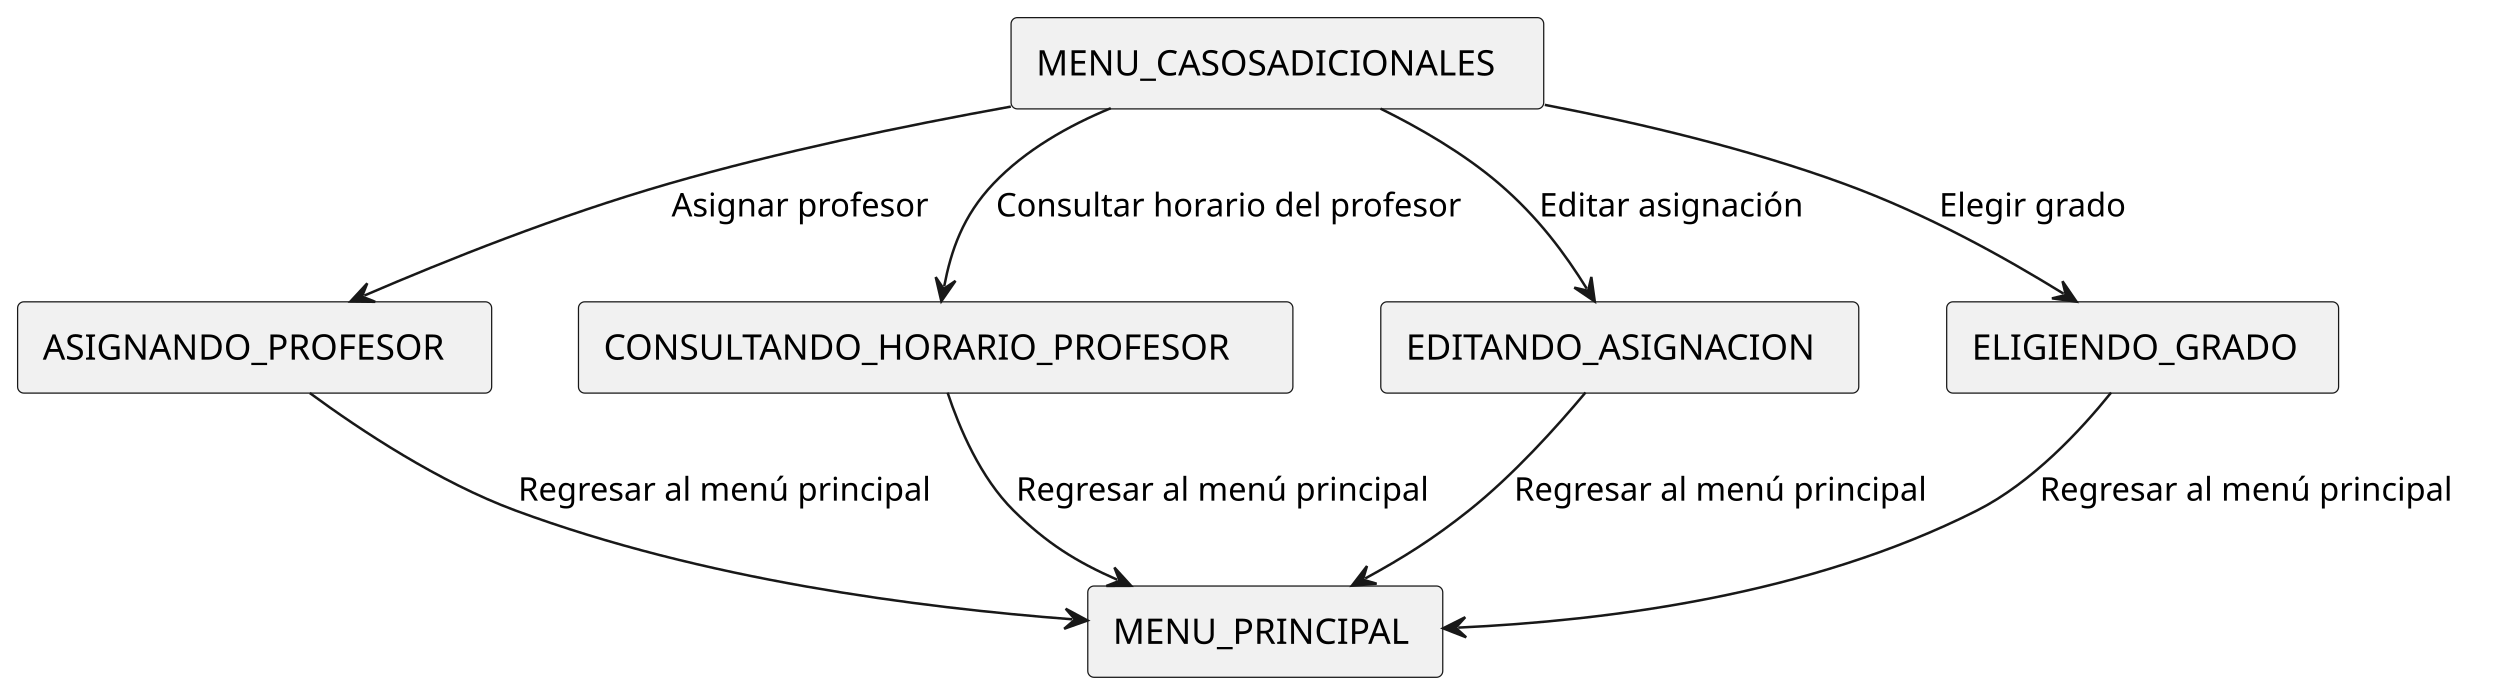
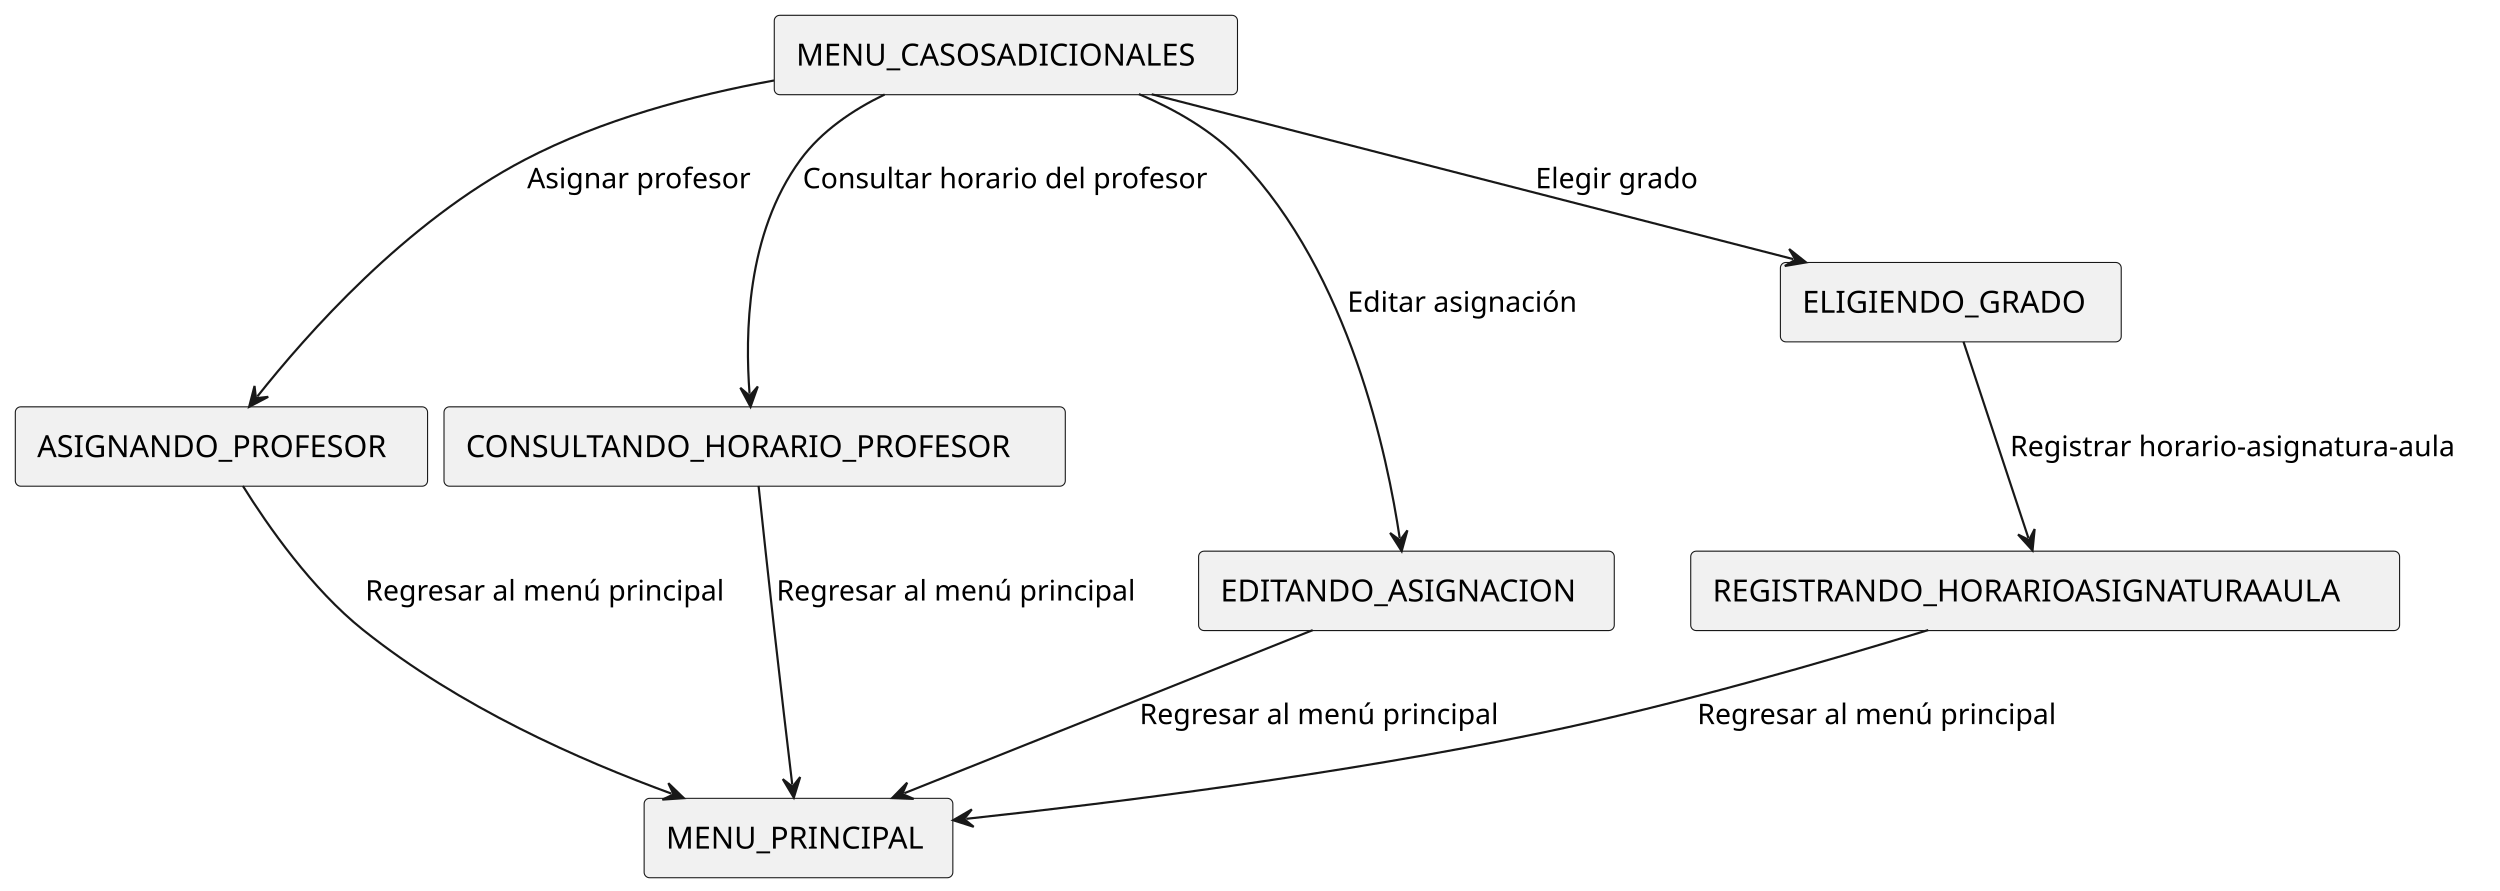
- <svg xmlns="http://www.w3.org/2000/svg" contentStyleType="text/css" height="275px" preserveAspectRatio="none" style="width:994px;height:275px;background:#FFFFFF;" version="1.1" viewBox="0 0 994 275" width="994px" zoomAndPan="magnify">
+ <svg xmlns="http://www.w3.org/2000/svg" contentStyleType="text/css" height="407px" preserveAspectRatio="none" style="width:1143px;height:407px;background:#FFFFFF;" version="1.1" viewBox="0 0 1143 407" width="1143px" zoomAndPan="magnify">
  <defs />
  <g>
    <g id="elem_MENU_CASOSADICIONALES">
-       <rect fill="#F1F1F1" height="36.297" rx="2.5" ry="2.5" style="stroke:#181818;stroke-width:0.5;" width="211.782" x="402" y="7" />
-       <text fill="#000000" font-family="sans-serif" font-size="14" lengthAdjust="spacing" textLength="191.782" x="412" y="29.995">MENU_CASOSADICIONALES</text>
+       <rect fill="#F1F1F1" height="36.297" rx="2.5" ry="2.5" style="stroke:#181818;stroke-width:0.5;" width="211.782" x="354" y="7" />
+       <text fill="#000000" font-family="sans-serif" font-size="14" lengthAdjust="spacing" textLength="191.782" x="364" y="29.995">MENU_CASOSADICIONALES</text>
    </g>
    <g id="elem_ASIGNANDO_PROFESOR">
-       <rect fill="#F1F1F1" height="36.297" rx="2.5" ry="2.5" style="stroke:#181818;stroke-width:0.5;" width="188.485" x="7" y="120" />
-       <text fill="#000000" font-family="sans-serif" font-size="14" lengthAdjust="spacing" textLength="168.485" x="17" y="142.995">ASIGNANDO_PROFESOR</text>
+       <rect fill="#F1F1F1" height="36.297" rx="2.5" ry="2.5" style="stroke:#181818;stroke-width:0.5;" width="188.485" x="7" y="186" />
+       <text fill="#000000" font-family="sans-serif" font-size="14" lengthAdjust="spacing" textLength="168.485" x="17" y="208.995">ASIGNANDO_PROFESOR</text>
    </g>
    <g id="elem_CONSULTANDO_HORARIO_PROFESOR">
-       <rect fill="#F1F1F1" height="36.297" rx="2.5" ry="2.5" style="stroke:#181818;stroke-width:0.5;" width="284.052" x="230" y="120" />
-       <text fill="#000000" font-family="sans-serif" font-size="14" lengthAdjust="spacing" textLength="264.052" x="240" y="142.995">CONSULTANDO_HORARIO_PROFESOR</text>
+       <rect fill="#F1F1F1" height="36.297" rx="2.5" ry="2.5" style="stroke:#181818;stroke-width:0.5;" width="284.052" x="203" y="186" />
+       <text fill="#000000" font-family="sans-serif" font-size="14" lengthAdjust="spacing" textLength="264.052" x="213" y="208.995">CONSULTANDO_HORARIO_PROFESOR</text>
    </g>
    <g id="elem_EDITANDO_ASIGNACION">
-       <rect fill="#F1F1F1" height="36.297" rx="2.5" ry="2.5" style="stroke:#181818;stroke-width:0.5;" width="190.044" x="549" y="120" />
-       <text fill="#000000" font-family="sans-serif" font-size="14" lengthAdjust="spacing" textLength="170.044" x="559" y="142.995">EDITANDO_ASIGNACION</text>
+       <rect fill="#F1F1F1" height="36.297" rx="2.5" ry="2.5" style="stroke:#181818;stroke-width:0.5;" width="190.044" x="548" y="252" />
+       <text fill="#000000" font-family="sans-serif" font-size="14" lengthAdjust="spacing" textLength="170.044" x="558" y="274.995">EDITANDO_ASIGNACION</text>
    </g>
    <g id="elem_ELIGIENDO_GRADO">
-       <rect fill="#F1F1F1" height="36.297" rx="2.5" ry="2.5" style="stroke:#181818;stroke-width:0.5;" width="155.823" x="774" y="120" />
-       <text fill="#000000" font-family="sans-serif" font-size="14" lengthAdjust="spacing" textLength="135.823" x="784" y="142.995">ELIGIENDO_GRADO</text>
+       <rect fill="#F1F1F1" height="36.297" rx="2.5" ry="2.5" style="stroke:#181818;stroke-width:0.5;" width="155.823" x="814" y="120" />
+       <text fill="#000000" font-family="sans-serif" font-size="14" lengthAdjust="spacing" textLength="135.823" x="824" y="142.995">ELIGIENDO_GRADO</text>
+     </g>
+     <g id="elem_REGISTRANDO_HORARIOASIGNATURAAULA">
+       <rect fill="#F1F1F1" height="36.297" rx="2.5" ry="2.5" style="stroke:#181818;stroke-width:0.5;" width="324.09" x="773" y="252" />
+       <text fill="#000000" font-family="sans-serif" font-size="14" lengthAdjust="spacing" textLength="304.09" x="783" y="274.995">REGISTRANDO_HORARIOASIGNATURAAULA</text>
    </g>
    <g id="elem_MENU_PRINCIPAL">
-       <rect fill="#F1F1F1" height="36.297" rx="2.5" ry="2.5" style="stroke:#181818;stroke-width:0.5;" width="141.14" x="432.5" y="233" />
-       <text fill="#000000" font-family="sans-serif" font-size="14" lengthAdjust="spacing" textLength="121.14" x="442.5" y="255.995">MENU_PRINCIPAL</text>
+       <rect fill="#F1F1F1" height="36.297" rx="2.5" ry="2.5" style="stroke:#181818;stroke-width:0.5;" width="141.14" x="294.5" y="365" />
+       <text fill="#000000" font-family="sans-serif" font-size="14" lengthAdjust="spacing" textLength="121.14" x="304.5" y="387.995">MENU_PRINCIPAL</text>
    </g>
    <g id="link_MENU_CASOSADICIONALES_ASIGNANDO_PROFESOR">
-       <path d="M401.91,42.38 C359.26,50.06 309.9,60.33 266,73 C221.57,85.82 177.863,103.321 144.843,117.511 " fill="none" id="MENU_CASOSADICIONALES-to-ASIGNANDO_PROFESOR" style="stroke:#181818;stroke-width:1;" />
-       <polygon fill="#181818" points="139.33,119.88,149.178,120.002,143.924,117.906,146.019,112.651,139.33,119.88" style="stroke:#181818;stroke-width:1;" />
-       <text fill="#000000" font-family="sans-serif" font-size="13" lengthAdjust="spacing" textLength="107.409" x="267" y="86.067">Asignar profesor</text>
+       <path d="M353.89,36.8 C316.38,43.63 274.88,54.79 240,73 C185.23,101.6 140.041,153.081 117.641,181.291 " fill="none" id="MENU_CASOSADICIONALES-to-ASIGNANDO_PROFESOR" style="stroke:#181818;stroke-width:1;" />
+       <polygon fill="#181818" points="113.91,185.99,122.639,181.429,117.019,182.074,116.374,176.454,113.91,185.99" style="stroke:#181818;stroke-width:1;" />
+       <text fill="#000000" font-family="sans-serif" font-size="13" lengthAdjust="spacing" textLength="107.409" x="241" y="86.067">Asignar profesor</text>
    </g>
    <g id="link_ASIGNANDO_PROFESOR_MENU_PRINCIPAL">
-       <path d="M123.18,156.28 C143.37,171.09 174.58,191.75 205,203 C279.67,230.6 364.747,241.533 426.407,246.243 " fill="none" id="ASIGNANDO_PROFESOR-to-MENU_PRINCIPAL" style="stroke:#181818;stroke-width:1;" />
-       <polygon fill="#181818" points="432.39,246.7,423.721,242.026,427.404,246.319,423.111,250.003,432.39,246.7" style="stroke:#181818;stroke-width:1;" />
-       <text fill="#000000" font-family="sans-serif" font-size="13" lengthAdjust="spacing" textLength="175.862" x="206" y="199.067">Regresar al menú principal</text>
+       <path d="M111.06,222.2 C122.47,240.47 142.54,269.27 166,288 C210.34,323.41 264.566,347.306 307.016,362.856 " fill="none" id="ASIGNANDO_PROFESOR-to-MENU_PRINCIPAL" style="stroke:#181818;stroke-width:1;" />
+       <polygon fill="#181818" points="312.65,364.92,305.575,358.068,307.955,363.2,302.823,365.58,312.65,364.92" style="stroke:#181818;stroke-width:1;" />
+       <text fill="#000000" font-family="sans-serif" font-size="13" lengthAdjust="spacing" textLength="175.862" x="167" y="274.567">Regresar al menú principal</text>
    </g>
    <g id="link_MENU_CASOSADICIONALES_CONSULTANDO_HORARIO_PROFESOR">
-       <path d="M441.65,43.02 C424.68,50.01 407.67,59.69 395,73 C382.79,85.83 378.117,99.707 375.407,113.877 " fill="none" id="MENU_CASOSADICIONALES-to-CONSULTANDO_HORARIO_PROFESOR" style="stroke:#181818;stroke-width:1;" />
-       <polygon fill="#181818" points="374.28,119.77,379.899,111.682,375.219,114.859,372.042,110.179,374.28,119.77" style="stroke:#181818;stroke-width:1;" />
-       <text fill="#000000" font-family="sans-serif" font-size="13" lengthAdjust="spacing" textLength="195.171" x="396" y="86.067">Consultar horario del profesor</text>
+       <path d="M404.46,43.2 C389.91,50.25 375.61,59.91 366,73 C341.09,106.9 340.693,153.247 342.693,179.997 " fill="none" id="MENU_CASOSADICIONALES-to-CONSULTANDO_HORARIO_PROFESOR" style="stroke:#181818;stroke-width:1;" />
+       <polygon fill="#181818" points="343.14,185.98,346.458,176.707,342.767,180.994,338.48,177.303,343.14,185.98" style="stroke:#181818;stroke-width:1;" />
+       <text fill="#000000" font-family="sans-serif" font-size="13" lengthAdjust="spacing" textLength="195.171" x="367" y="86.067">Consultar horario del profesor</text>
    </g>
    <g id="link_CONSULTANDO_HORARIO_PROFESOR_MENU_PRINCIPAL">
-       <path d="M376.77,156.14 C381.45,170.25 389.83,189.98 403,203 C416.03,215.88 427.757,223.277 444.237,230.517 " fill="none" id="CONSULTANDO_HORARIO_PROFESOR-to-MENU_PRINCIPAL" style="stroke:#181818;stroke-width:1;" />
-       <polygon fill="#181818" points="449.73,232.93,443.099,225.648,445.152,230.919,439.881,232.972,449.73,232.93" style="stroke:#181818;stroke-width:1;" />
-       <text fill="#000000" font-family="sans-serif" font-size="13" lengthAdjust="spacing" textLength="175.862" x="404" y="199.067">Regresar al menú principal</text>
+       <path d="M346.82,222.17 C348.61,238.96 351.43,265.24 354,288 C357.02,314.78 359.969,339.862 362.219,358.722 " fill="none" id="CONSULTANDO_HORARIO_PROFESOR-to-MENU_PRINCIPAL" style="stroke:#181818;stroke-width:1;" />
+       <polygon fill="#181818" points="362.93,364.68,365.836,355.269,362.338,359.715,357.892,356.217,362.93,364.68" style="stroke:#181818;stroke-width:1;" />
+       <text fill="#000000" font-family="sans-serif" font-size="13" lengthAdjust="spacing" textLength="175.862" x="355" y="274.567">Regresar al menú principal</text>
    </g>
    <g id="link_MENU_CASOSADICIONALES_EDITANDO_ASIGNACION">
-       <path d="M548.88,43.19 C564.58,50.94 582.06,61.05 596,73 C611.71,86.47 622.212,100.851 630.912,114.781 " fill="none" id="MENU_CASOSADICIONALES-to-EDITANDO_ASIGNACION" style="stroke:#181818;stroke-width:1;" />
-       <polygon fill="#181818" points="634.09,119.87,632.715,110.118,631.441,115.629,625.93,114.355,634.09,119.87" style="stroke:#181818;stroke-width:1;" />
-       <text fill="#000000" font-family="sans-serif" font-size="13" lengthAdjust="spacing" textLength="112.379" x="612" y="86.067">Editar asignación</text>
+       <path d="M520.7,43.02 C537.4,50.08 554.37,59.81 567,73 C617.21,125.47 634.393,208.866 639.953,246.046 " fill="none" id="MENU_CASOSADICIONALES-to-EDITANDO_ASIGNACION" style="stroke:#181818;stroke-width:1;" />
+       <polygon fill="#181818" points="640.84,251.98,643.465,242.487,640.101,247.035,635.553,243.671,640.84,251.98" style="stroke:#181818;stroke-width:1;" />
+       <text fill="#000000" font-family="sans-serif" font-size="13" lengthAdjust="spacing" textLength="112.379" x="616" y="142.567">Editar asignación</text>
    </g>
    <g id="link_EDITANDO_ASIGNACION_MENU_PRINCIPAL">
-       <path d="M630.39,156.07 C618.94,169.77 601.64,188.97 584,203 C569.75,214.33 557.73,221.872 542.79,230.002 " fill="none" id="EDITANDO_ASIGNACION-to-MENU_PRINCIPAL" style="stroke:#181818;stroke-width:1;" />
-       <polygon fill="#181818" points="537.52,232.87,547.337,232.082,541.912,230.48,543.513,225.055,537.52,232.87" style="stroke:#181818;stroke-width:1;" />
-       <text fill="#000000" font-family="sans-serif" font-size="13" lengthAdjust="spacing" textLength="175.862" x="602" y="199.067">Regresar al menú principal</text>
+       <path d="M600.17,288.1 C547.93,308.96 465.712,341.785 413.452,362.655 " fill="none" id="EDITANDO_ASIGNACION-to-MENU_PRINCIPAL" style="stroke:#181818;stroke-width:1;" />
+       <polygon fill="#181818" points="407.88,364.88,417.722,365.257,412.523,363.026,414.755,357.827,407.88,364.88" style="stroke:#181818;stroke-width:1;" />
+       <text fill="#000000" font-family="sans-serif" font-size="13" lengthAdjust="spacing" textLength="175.862" x="521" y="331.067">Regresar al menú principal</text>
    </g>
    <g id="link_MENU_CASOSADICIONALES_ELIGIENDO_GRADO">
-       <path d="M614.21,41.69 C652.34,49.01 695.23,59.23 733,73 C766.5,85.22 797.062,102.342 820.512,116.792 " fill="none" id="MENU_CASOSADICIONALES-to-ELIGIENDO_GRADO" style="stroke:#181818;stroke-width:1;" />
-       <polygon fill="#181818" points="825.62,119.94,820.056,111.813,821.363,117.317,815.86,118.624,825.62,119.94" style="stroke:#181818;stroke-width:1;" />
-       <text fill="#000000" font-family="sans-serif" font-size="13" lengthAdjust="spacing" textLength="78.933" x="771" y="86.067">Elegir grado</text>
+       <path d="M526.55,43.1 C607.85,63.99 738.739,97.617 819.919,118.477 " fill="none" id="MENU_CASOSADICIONALES-to-ELIGIENDO_GRADO" style="stroke:#181818;stroke-width:1;" />
+       <polygon fill="#181818" points="825.73,119.97,818.009,113.856,820.887,118.726,816.018,121.604,825.73,119.97" style="stroke:#181818;stroke-width:1;" />
+       <text fill="#000000" font-family="sans-serif" font-size="13" lengthAdjust="spacing" textLength="78.933" x="702" y="86.067">Elegir grado</text>
    </g>
-     <g id="link_ELIGIENDO_GRADO_MENU_PRINCIPAL">
-       <path d="M839.37,156.11 C827.37,171.02 807.94,191.93 786,203 C719.19,236.71 639.313,246.76 579.774,249.54 " fill="none" id="ELIGIENDO_GRADO-to-MENU_PRINCIPAL" style="stroke:#181818;stroke-width:1;" />
-       <polygon fill="#181818" points="573.78,249.82,582.957,253.396,578.775,249.587,582.584,245.405,573.78,249.82" style="stroke:#181818;stroke-width:1;" />
-       <text fill="#000000" font-family="sans-serif" font-size="13" lengthAdjust="spacing" textLength="175.862" x="811" y="199.067">Regresar al menú principal</text>
+     <g id="link_ELIGIENDO_GRADO_REGISTRANDO_HORARIOASIGNATURAAULA">
+       <path d="M897.71,156.26 C905.93,181.13 919.146,221.064 927.386,245.974 " fill="none" id="ELIGIENDO_GRADO-to-REGISTRANDO_HORARIOASIGNATURAAULA" style="stroke:#181818;stroke-width:1;" />
+       <polygon fill="#181818" points="929.27,251.67,930.241,241.869,927.7,246.923,922.646,244.382,929.27,251.67" style="stroke:#181818;stroke-width:1;" />
+       <text fill="#000000" font-family="sans-serif" font-size="13" lengthAdjust="spacing" textLength="216.588" x="919" y="208.567">Registrar horario-asignatura-aula</text>
+     </g>
+     <g id="link_REGISTRANDO_HORARIOASIGNATURAAULA_MENU_PRINCIPAL">
+       <path d="M881.59,288.06 C835.29,302.31 766.28,322.3 705,335 C612.81,354.11 510.865,366.884 441.765,374.364 " fill="none" id="REGISTRANDO_HORARIOASIGNATURAAULA-to-MENU_PRINCIPAL" style="stroke:#181818;stroke-width:1;" />
+       <polygon fill="#181818" points="435.8,375.01,445.178,378.018,440.771,374.472,444.317,370.065,435.8,375.01" style="stroke:#181818;stroke-width:1;" />
+       <text fill="#000000" font-family="sans-serif" font-size="13" lengthAdjust="spacing" textLength="175.862" x="776" y="331.067">Regresar al menú principal</text>
    </g>
  </g>
</svg>
